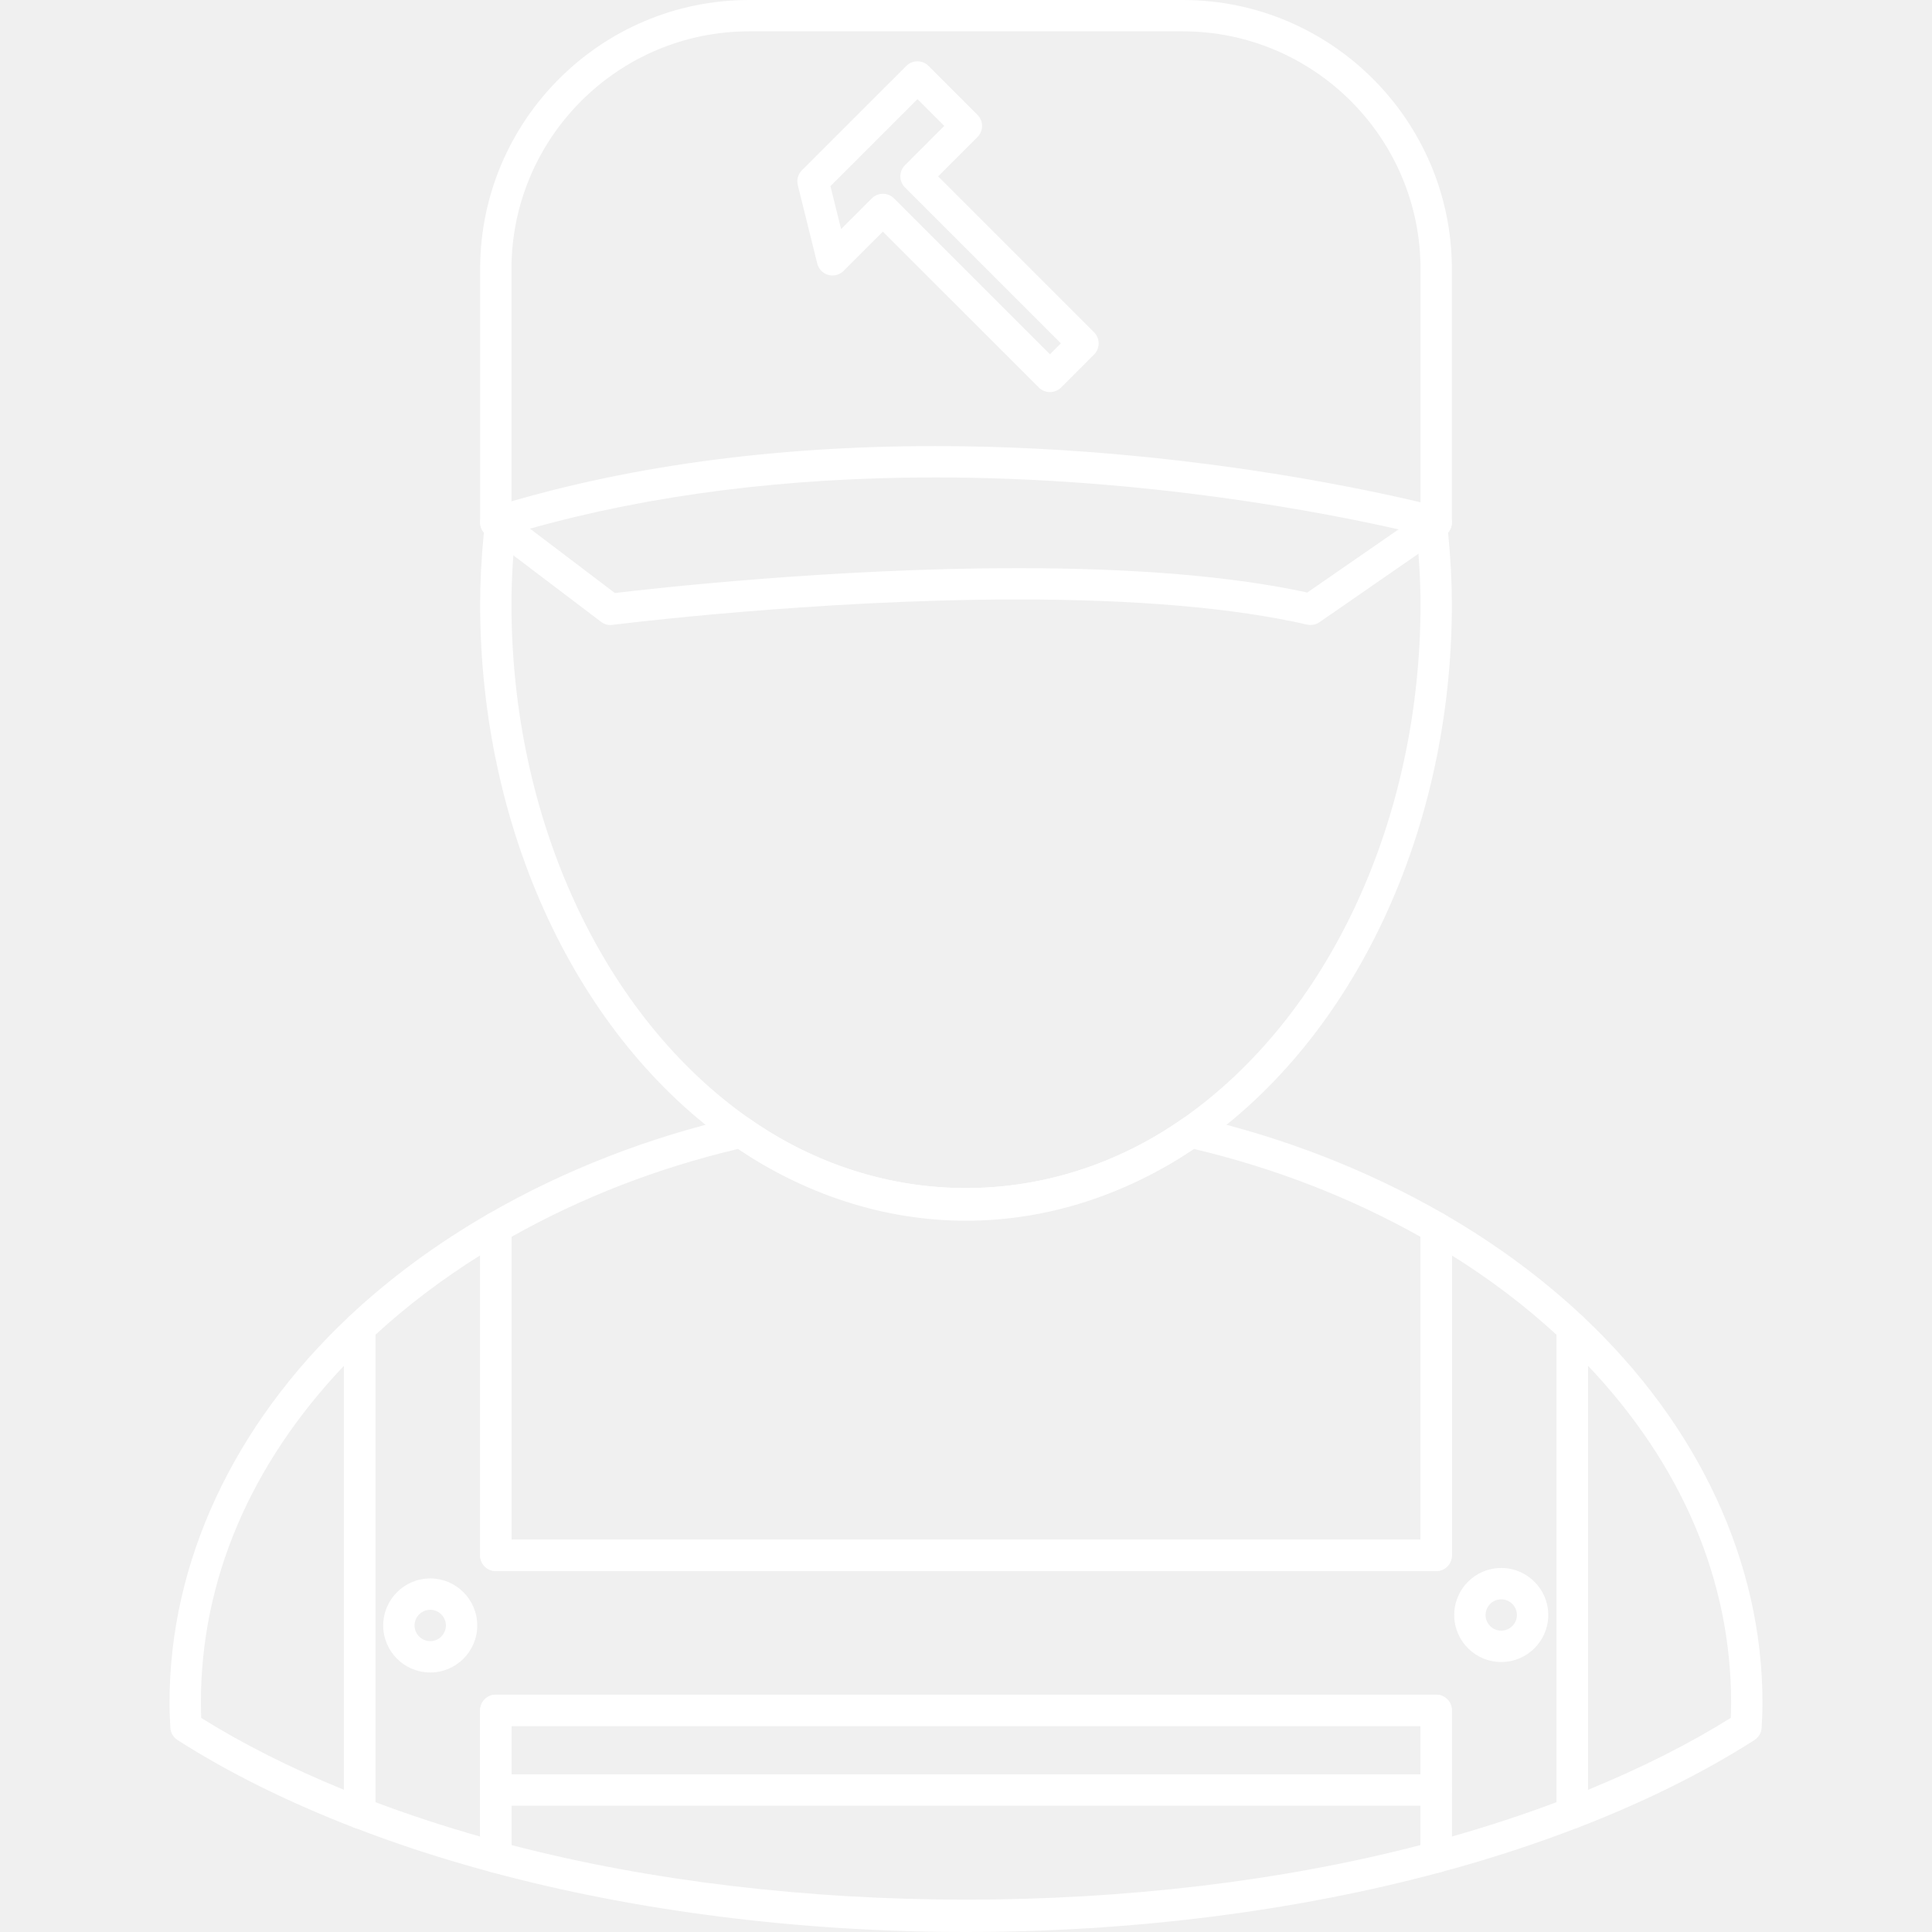
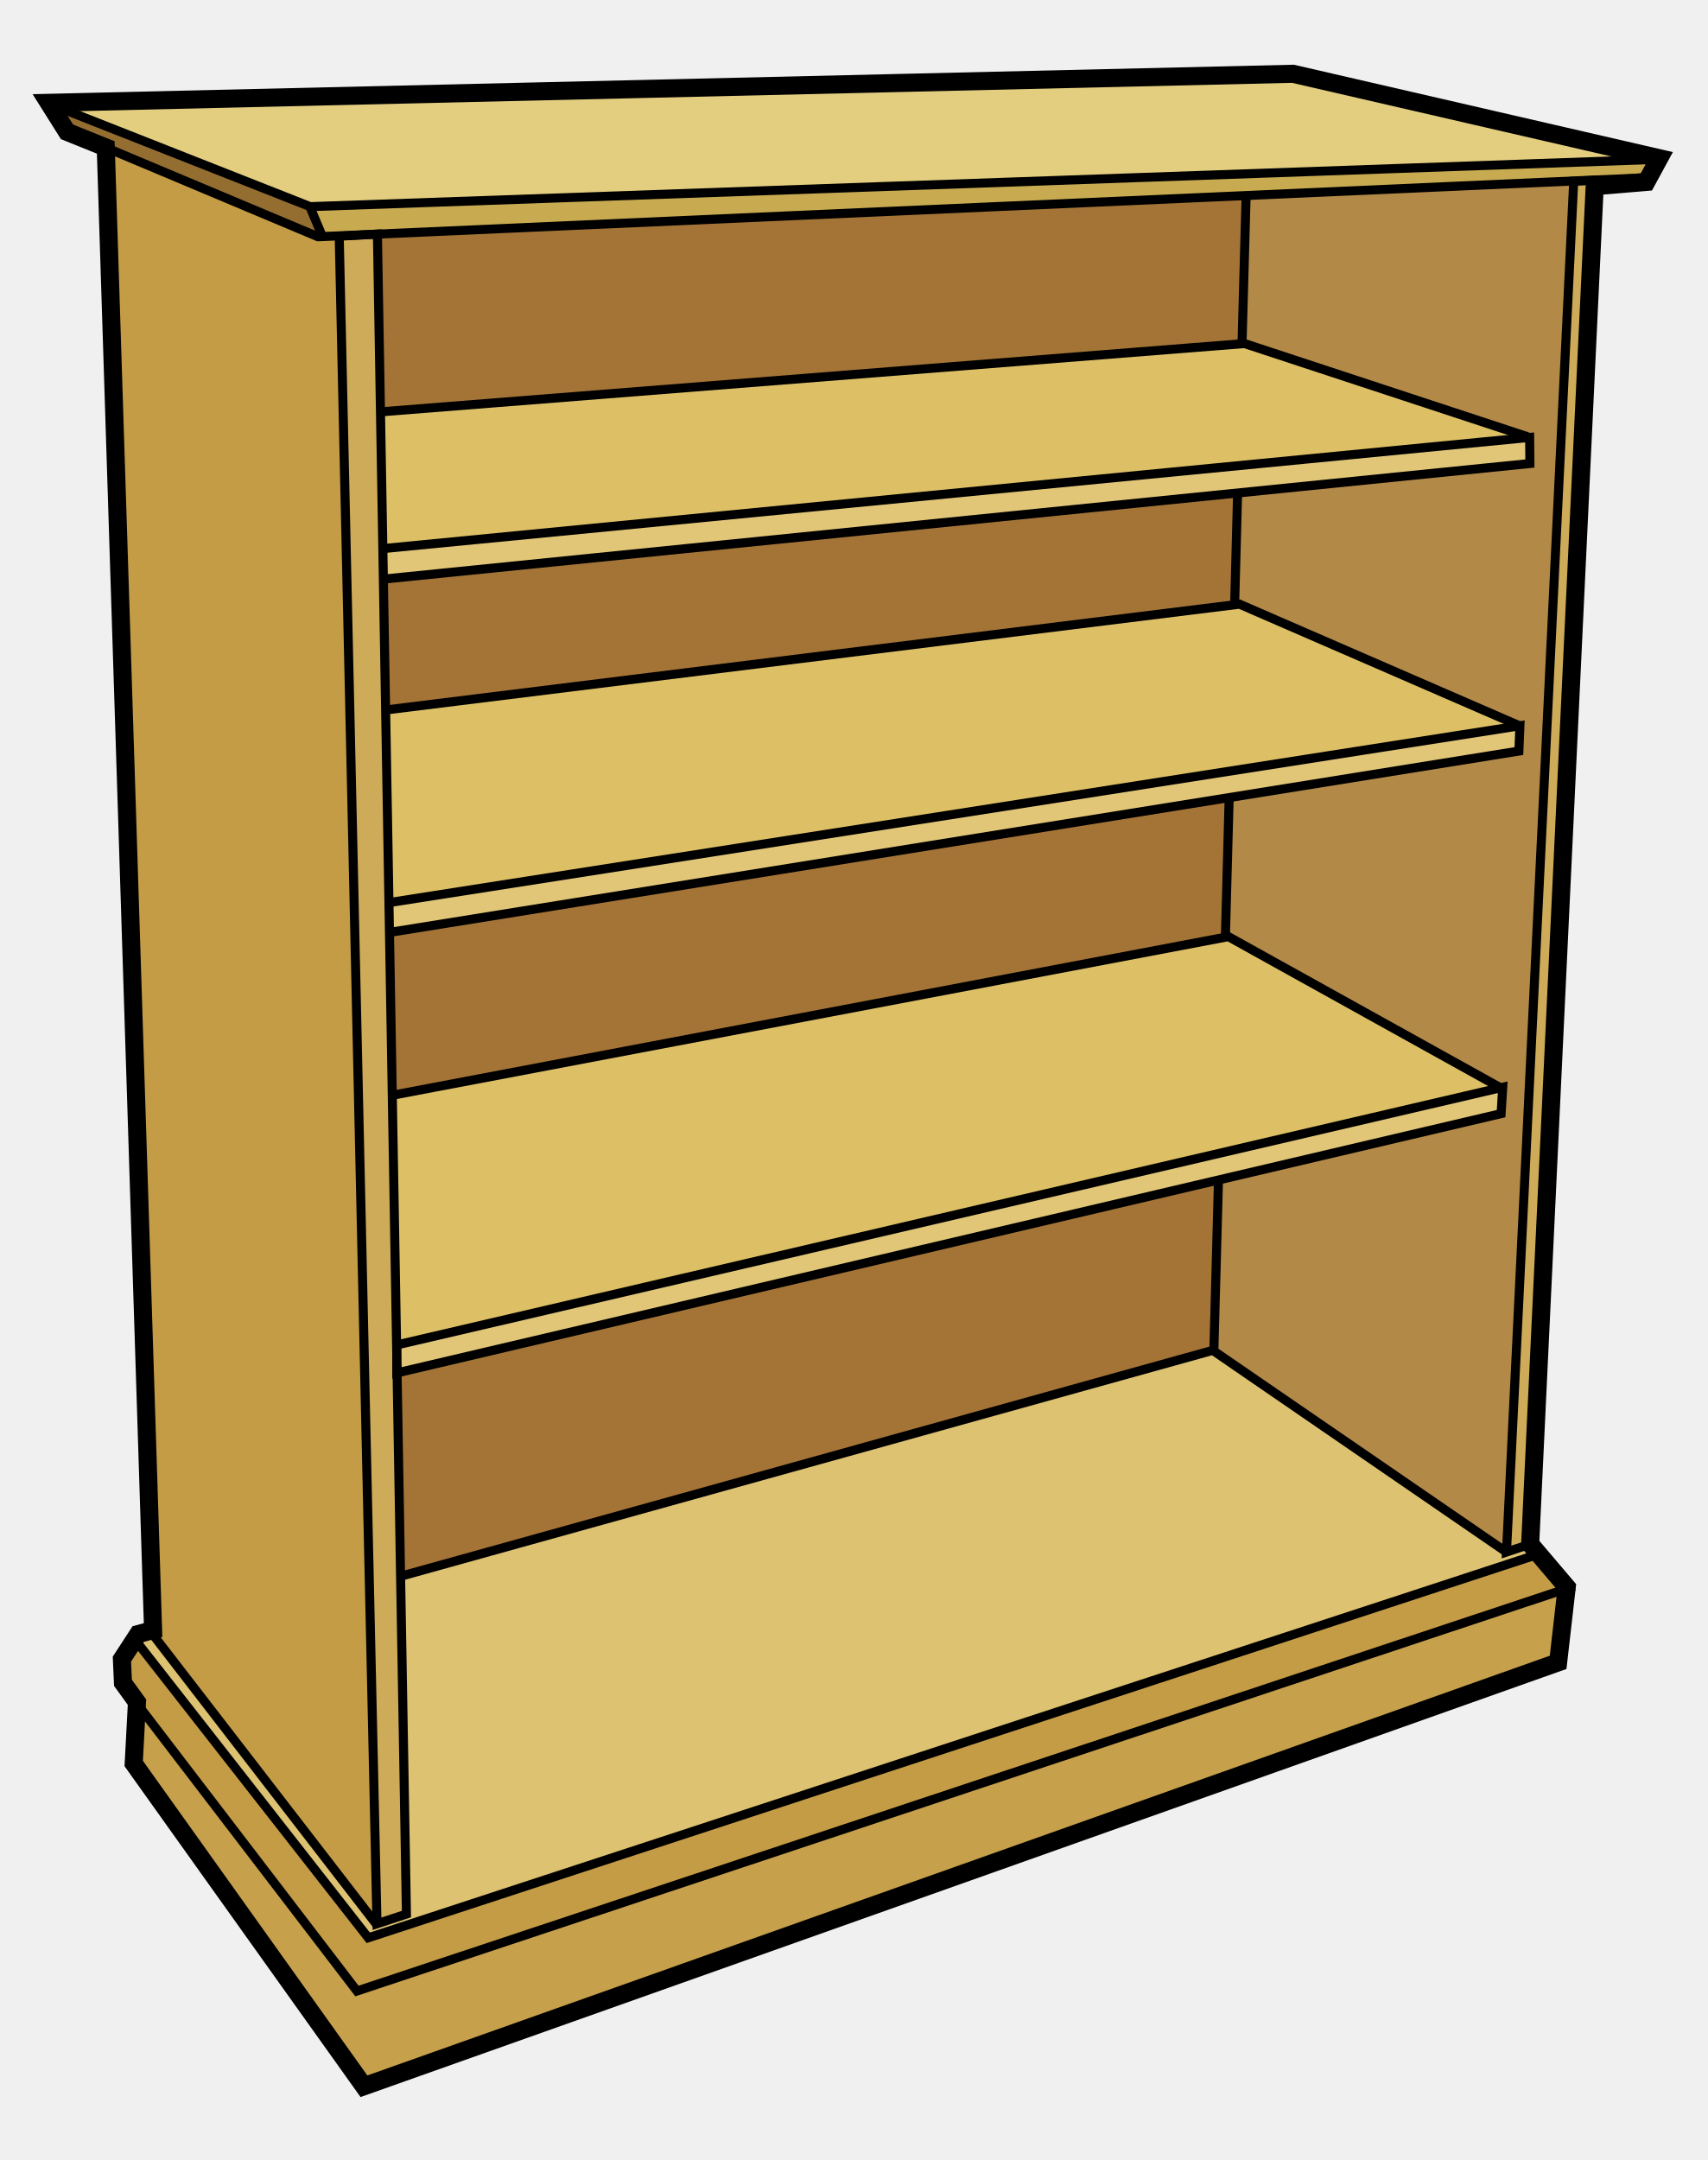
- <svg xmlns="http://www.w3.org/2000/svg" fill="#ffffff" version="1.1" id="Capa_1" width="800px" height="800px" viewBox="0 0 215.986 215.986" xml:space="preserve">
-   <g>
-     <g>
-       <path d="M146.51,69.872c-0.13,0-0.26-0.014-0.387-0.046c-8.142-1.864-19.03-2.81-32.356-2.81c-22.805,0-45.072,2.813-45.296,2.842    c-0.455,0.07-0.914-0.063-1.278-0.344l-12.819-9.717c-0.521-0.396-0.782-1.054-0.666-1.699c0.117-0.645,0.579-1.174,1.205-1.371    c14.673-4.551,31.371-6.858,49.632-6.858c31.021,0,56.226,6.774,56.479,6.841c0.66,0.178,1.149,0.722,1.263,1.395    c0.116,0.669-0.171,1.349-0.732,1.735l-14.045,9.717C147.215,69.768,146.865,69.872,146.51,69.872z M59.251,59.101l9.49,7.197    c4.016-0.483,24.295-2.782,45.025-2.782c13.188,0,24.075,0.918,32.38,2.726l10.205-7.06c-8.056-1.833-28.219-5.807-51.811-5.807    C87.991,53.374,72.774,55.302,59.251,59.101z" />
-     </g>
-     <g>
-       <path d="M117.373,43.834c-0.448,0-0.896-0.171-1.238-0.51L98.699,25.894l-4.394,4.391c-0.445,0.445-1.104,0.623-1.706,0.448    c-0.611-0.167-1.08-0.655-1.233-1.265l-2.177-8.774c-0.147-0.597,0.027-1.227,0.462-1.661l11.673-11.666    c0.685-0.683,1.795-0.683,2.478,0l5.474,5.474c0.683,0.683,0.683,1.793,0,2.478l-4.398,4.397l17.434,17.434    c0.681,0.683,0.681,1.795,0,2.478l-3.699,3.701C118.27,43.663,117.822,43.834,117.373,43.834z M98.702,21.664    c0.448,0,0.898,0.171,1.241,0.512l17.434,17.429l1.222-1.222l-17.433-17.435c-0.683-0.683-0.683-1.795,0-2.478l4.397-4.397    l-2.993-2.993l-9.731,9.728l1.191,4.801l3.438-3.434C97.806,21.832,98.254,21.664,98.702,21.664z" />
-     </g>
-     <g>
-       <path d="M107.992,136.469c-9.135,0-18.168-2.93-26.12-8.474c-17.393-12.114-28.195-35.272-28.195-60.443    c0-2.469,0.132-5.043,0.416-8.013c-0.259-0.31-0.416-0.702-0.416-1.136V30.077C53.677,13.495,67.167,0,83.749,0h48.477    c16.591,0,30.084,13.495,30.084,30.077v28.325c0,0.435-0.16,0.833-0.421,1.14c0.288,2.974,0.421,5.547,0.421,8.01    c0,25.168-10.804,48.329-28.195,60.443C126.154,133.539,117.127,136.469,107.992,136.469z M57.179,57.138    c0.033,0.031,0.063,0.063,0.093,0.094c0.332,0.368,0.489,0.862,0.438,1.355c-0.365,3.417-0.531,6.266-0.531,8.968    c0,24.041,10.231,46.102,26.696,57.573c14.715,10.256,33.491,10.263,48.234,0c16.468-11.472,26.696-33.529,26.696-57.573    c0-2.695-0.175-5.542-0.537-8.962c-0.055-0.498,0.105-0.989,0.438-1.36c0.034-0.034,0.068-0.07,0.1-0.101V30.077    c0-14.655-11.923-26.573-26.58-26.573H83.749c-14.65,0-26.57,11.918-26.57,26.573V57.138z" />
-     </g>
-     <g>
-       <path d="M107.992,215.986c-18.471,0-36.802-2.307-53.02-6.674c-0.767-0.208-1.297-0.903-1.297-1.69V191.21    c0-0.969,0.785-1.753,1.752-1.753h105.13c0.969,0,1.752,0.784,1.752,1.753v16.412c0,0.794-0.53,1.485-1.297,1.69    C144.785,213.68,126.456,215.986,107.992,215.986z M57.179,206.267c31.2,8.132,70.406,8.139,101.626,0v-13.312H57.181    C57.181,192.955,57.181,206.267,57.179,206.267z" />
-     </g>
-     <g>
-       <path d="M40.212,204.43c-0.214,0-0.428-0.038-0.635-0.113c-7.44-2.882-14.079-6.174-19.732-9.794    c-0.479-0.305-0.778-0.821-0.802-1.387c-0.05-0.934-0.091-1.864-0.091-2.803c0-15.659,7.123-30.983,20.062-43.146    c0.512-0.479,1.258-0.605,1.896-0.332c0.643,0.277,1.057,0.911,1.057,1.609v54.213c0,0.579-0.284,1.119-0.763,1.444    C40.911,204.33,40.563,204.43,40.212,204.43z M22.501,192.059c4.671,2.915,10.027,5.615,15.962,8.035v-47.418    c-10.489,11.047-16.003,23.989-16.003,37.651C22.457,190.908,22.474,191.483,22.501,192.059z" />
-     </g>
-     <g>
-       <path d="M160.558,175.636H55.429c-0.968,0-1.752-0.784-1.752-1.753v-36.634c0-0.63,0.335-1.205,0.876-1.52    c8.547-4.932,17.944-8.59,27.932-10.876c0.491-0.109,0.986-0.007,1.391,0.271c14.715,10.256,33.491,10.264,48.234,0    c0.41-0.277,0.91-0.38,1.39-0.271c9.985,2.286,19.38,5.944,27.935,10.876c0.537,0.318,0.876,0.896,0.876,1.522v36.635    C162.31,174.852,161.526,175.636,160.558,175.636z M57.179,172.131h101.626v-33.862c-7.799-4.387-16.317-7.686-25.341-9.828    c-15.605,10.513-35.365,10.506-50.941,0c-9.028,2.135-17.547,5.441-25.339,9.828v33.862H57.179z" />
-     </g>
-     <g>
-       <path d="M175.77,204.43c-0.35,0-0.695-0.1-0.989-0.309c-0.479-0.325-0.763-0.865-0.763-1.444v-54.213    c0-0.698,0.414-1.332,1.057-1.609c0.641-0.273,1.387-0.146,1.896,0.332c12.936,12.17,20.063,27.487,20.063,43.146    c0,0.941-0.041,1.876-0.092,2.811c-0.031,0.564-0.332,1.077-0.805,1.382c-5.653,3.621-12.292,6.916-19.731,9.791    C176.197,204.392,175.981,204.43,175.77,204.43z M177.521,152.676v47.418c5.934-2.423,11.293-5.127,15.968-8.042    c0.021-0.575,0.041-1.15,0.041-1.725C193.523,176.669,188.01,163.729,177.521,152.676z" />
-     </g>
-     <g>
-       <path d="M160.558,209.371c-0.38,0-0.756-0.123-1.064-0.366c-0.438-0.332-0.688-0.842-0.688-1.386v-14.664H57.181v14.664    c0,0.544-0.253,1.058-0.685,1.386c-0.435,0.339-0.987,0.451-1.524,0.301c-5.39-1.443-10.573-3.131-15.395-5    c-0.672-0.256-1.118-0.91-1.118-1.632v-54.21c0-0.483,0.2-0.948,0.551-1.277c4.562-4.291,9.791-8.138,15.542-11.457    c0.539-0.308,1.211-0.314,1.752,0c0.539,0.314,0.876,0.89,0.876,1.52v34.882h101.625v-34.882c0-0.63,0.335-1.205,0.876-1.52    c0.537-0.314,1.211-0.314,1.752,0c5.756,3.319,10.982,7.176,15.537,11.457c0.353,0.336,0.551,0.794,0.551,1.277v54.213    c0,0.723-0.445,1.373-1.115,1.633c-4.836,1.872-10.014,3.559-15.394,5.003C160.862,209.351,160.708,209.371,160.558,209.371z     M41.964,201.473c3.718,1.399,7.647,2.689,11.711,3.843V191.21c0-0.969,0.785-1.753,1.752-1.753h105.13    c0.969,0,1.752,0.784,1.752,1.753v14.105c4.056-1.153,7.984-2.443,11.708-3.847v-52.242c-3.515-3.237-7.44-6.215-11.708-8.881    v33.537c0,0.969-0.783,1.753-1.752,1.753H55.429c-0.968,0-1.752-0.784-1.752-1.753v-33.54c-4.266,2.669-8.191,5.643-11.712,8.884    V201.473z" />
-     </g>
-     <g>
-       <path d="M48.097,186.973c-2.899,0-5.257-2.354-5.257-5.256c0-2.896,2.358-5.257,5.257-5.257c2.898,0,5.256,2.361,5.256,5.257    C53.354,184.618,50.999,186.973,48.097,186.973z M48.097,179.964c-0.963,0-1.752,0.791-1.752,1.753    c0,0.965,0.789,1.752,1.752,1.752s1.752-0.787,1.752-1.752C49.849,180.755,49.063,179.964,48.097,179.964z" />
-     </g>
-     <g>
-       <path d="M167.83,185.803c-2.902,0-5.257-2.354-5.257-5.257c0-2.895,2.354-5.256,5.257-5.256c2.895,0,5.256,2.361,5.256,5.256    C173.086,183.448,170.731,185.803,167.83,185.803z M167.83,178.794c-0.965,0-1.752,0.791-1.752,1.752    c0,0.965,0.787,1.752,1.752,1.752c0.961,0,1.752-0.787,1.752-1.752C169.582,179.585,168.795,178.794,167.83,178.794z" />
-     </g>
-     <g>
-       <path d="M160.558,201.866H55.429c-0.968,0-1.752-0.787-1.752-1.752c0-0.969,0.784-1.752,1.752-1.752h105.129    c0.969,0,1.752,0.783,1.752,1.752C162.31,201.079,161.526,201.866,160.558,201.866z" />
+ <svg xmlns="http://www.w3.org/2000/svg" id="svg4624" viewBox="0 0 567 717" version="1.0">
+   <g id="layer1" transform="translate(37.786 -202.43)">
+     <g id="g2652" transform="translate(-51.783 -10.595)">
+       <g id="g2630" transform="translate(688.57 -57.143)">
+         <path id="path3407" style="fill-rule:evenodd;fill:#c49c45" d="m-166.19 786.78c-0.07 0-0.15-0.01-0.22 0.03-46.68 15.14-93.3 30.52-139.94 45.78-0.21 0.14-0.33 0.31-0.44 0.5-0.86-0.44-2.24 0.5-3.15 0.66-80.93 26.57-161.87 53.08-242.85 79.53-25.24-32.25-50.48-64.5-75.71-96.75-0.51-0.44-0.87-0.5-1.44-0.16-1.3 1.7-2.58 3.54-3.53 5.44 0.09 2.34-0.04 4.79 0.4 7.09 1.46 2.17 3.25 4.2 4.5 6.44 0 1.55-0.1 3.22 1.22 4.31 23.18 30.22 46.19 60.57 69.6 90.6 0.54 1.03 1.64 1.69 2.75 1 82.76-27.36 165.46-54.98 248.18-82.47 0.27-0.18 0.42-0.41 0.53-0.66 0.87 0.5 2.3-0.44 3.25-0.62 48.71-16.14 97.38-32.4 146.07-48.6 1.55-0.88-0.15-2.29-0.85-3.12-2.61-2.96-4.96-6.16-7.81-8.88-0.14 0.01-0.35-0.12-0.56-0.12z" />
+         <path id="path3409" style="fill-rule:evenodd;fill:#c49c45" d="m-637.79 320.28c-0.33 0-0.54 0.13-0.84 0.43-0.29 3.21 0.13 6.52 0.13 9.75 1.53 48.91 3.09 97.82 4.71 146.72 0.08 0.26 0.2 0.45 0.35 0.6-0.69 0.74-0.12 2.3-0.25 3.25 2.06 66.19 4.14 132.4 6.34 198.59-0.08 0.55 0.08 1.04 0.38 1.41-0.69 1.51-0.05 3.33-0.19 4.97 1.31 42.19 2.67 84.4 4 126.59-1.34 1.07 0.29 2.53 0.87 3.53 11.96 15.99 24.31 31.69 36.47 47.53 10.99 14.12 21.75 28.42 32.94 42.38 0.68 0.78 1.58 2.96 2.78 2.01 0.73-1.29 0.21-3.5 0.38-4.92-1.62-73.82-3.27-147.62-5-221.44-0.07-0.23-0.19-0.42-0.32-0.56 0.64-0.78 0.11-2.33 0.25-3.31-1.41-65.43-2.83-130.86-4.37-196.28-0.24-1.26 0.27-2.87-0.44-3.94 0.34-0.32 0.51-0.81 0.35-1.38-0.94-42.23-1.87-84.45-2.91-126.68-0.39-1.62-2.39-0.8-3.56-0.94-1.94 0.03-3.96 0.52-5.69-0.63-21.99-9.21-43.96-18.53-66-27.62-0.14-0.03-0.26-0.06-0.38-0.06z" />
+         <path id="path3411" style="fill-rule:evenodd;fill:#e3ce80" d="m-246.1 296.18c-4.35 0.09-8.68 0.19-13.03 0.28-6.17 0.21-12.43 0.11-18.56 0.63-0.09 0.04-0.15 0.07-0.22 0.12-0.61-0.5-1.8-0.18-2.56-0.25-124.03 2.88-248.07 5.78-372.1 8.75-1.31 0.13-1.11 1.95 0.07 2.1 25.44 10.13 50.91 20.26 76.46 30.09 2.1 0.7 4.15 1.94 6.44 1.5 96.25-3.28 192.48-6.64 288.72-10.09 0.84-0.06 2.17 0.07 2.88-0.44 0.8 0.68 2.42 0.07 3.43 0.22 46.72-1.62 93.45-3.23 140.16-4.94 0.55-0.14 2.45-0.35 2.44-0.75 0-0.6-2.23-1.44-2.97-1.4-16.29-4.1-32.74-7.7-49.1-11.54-20.69-4.75-41.36-9.57-62.06-14.28z" />
+         <path id="path3413" style="fill-rule:evenodd;fill:#c8ab50" d="m-128.5 323.34c-96.7 3.24-193.38 6.63-290.07 10-13.56 0.48-27.13 0.95-40.68 1.47-0.21 0.05-0.37 0.12-0.5 0.22-0.63-0.57-1.87-0.09-2.63-0.16-36.28 1.38-72.56 2.53-108.84 3.91-1.65 0.38-0.63 2.12-0.25 3.09 1.05 2.4 1.87 4.97 3.22 7.19 1.46 0.64 3.3 0.06 4.9 0.15 33.96-1.47 67.93-2.9 101.88-4.53 0.57 0.11 1.12-0.02 1.53-0.31 1.4 0.69 3.13-0.04 4.65 0.09 108.13-4.87 216.26-9.52 324.38-14.46 2.25 0.07 2.78-2.57 3.75-4.07 0.81-0.83 0.89-2.62-0.63-2.56-0.23-0.04-0.47-0.05-0.71-0.03z" />
+         <path id="path3415" style="fill-rule:evenodd;fill:#946d31" d="m-654.97 306.5c-1.47 0.96 0.24 2.42 0.71 3.46 1.14 1.57 1.8 3.82 3.97 4.19l11.4 4.56c-0.25 1.47 0.85 2.3 2.14 2.59 22.38 9.4 44.73 18.91 67.16 28.19 1.31 0.45 1.95-1.31 1.16-2.24-1.2-2.71-2.18-5.54-3.61-8.14-2.19-1.34-4.78-1.99-7.14-3.06-25.01-9.92-50.01-19.87-75.1-29.58-0.23 0.01-0.46 0.02-0.69 0.03z" />
+         <path id="path3417" style="fill-rule:evenodd;fill:#ceab58" d="m-551 348c-0.22 0-0.42 0.02-0.63 0.03-3.53 0.19-7.1 0.17-10.59 0.68-1.11 1.05-0.3 2.8-0.5 4.16 1.22 61.1 2.71 122.21 3.93 183.31 0.07 0.3 0.19 0.5 0.35 0.66-0.54 1.44 0.03 3.16-0.13 4.69 1.22 54.67 2.48 109.35 3.6 164.03-0.17 0.65 0.03 1.1 0.4 1.4-0.68 0.96-0.02 2.52-0.22 3.66 1.08 48.94 2.19 97.9 3.29 146.84 0.07 0.28 0.21 0.48 0.37 0.63-0.58 1.49-0.06 3.23-0.22 4.81 0.32 14.99 0.51 29.99 1.03 44.97 0.09 1.27 1.55 1.66 2.5 1 2.56-0.96 5.32-1.56 7.75-2.75 0.75-1.2 0.07-2.89 0.22-4.28-0.38-14.48-0.4-28.96-0.84-43.44-0.06-0.19-0.13-0.34-0.22-0.47 0.6-1.48 0.05-3.25 0.22-4.84-0.82-48.57-1.69-97.15-2.53-145.72-0.07-0.26-0.2-0.44-0.35-0.59 0.59-0.91 0.06-2.36 0.22-3.44-0.86-54.73-1.79-109.49-2.81-164.22-0.03-0.72 0.02-1.8-0.38-2.44 0.66-0.91 0.11-2.4 0.29-3.5-0.62-40.17-1.41-80.35-2.07-120.53-0.15-1.77 0.14-3.68-0.56-5.31 0.84-1.8 0.2-3.95 0.38-5.88-0.31-17.53-0.58-35.06-1.04-52.59-0.2-0.79-0.82-0.89-1.46-0.87z" />
+         <path id="path3419" style="fill-rule:evenodd;fill:#b28947" d="m-154.07 330.43c-0.24 0.01-0.47 0.02-0.68 0.03-35.31 1.51-70.62 3.08-105.91 4.82-1.95 1.26-0.63 4.36-1.16 6.37-0.3 14-1 28.04-1.15 42.03 0.56 2.37 3.94 1.73 5.65 2.82 29.85 9.7 59.67 19.45 89.44 29.37 0.23 2.76 0.38 5.52 0.56 8.28-32.05 3.25-64.11 6.41-96.15 9.75-1.92 1.21-0.65 4.21-1.16 6.16-0.18 10.01-1 20.07-0.56 30.06 0.79 2.14 3.83 1.82 5.47 3.06 29.7 12.67 59.28 25.65 88.9 38.5-0.12 2.61-0.12 5.25-0.4 7.85-31.7 5.41-63.62 10.08-95.28 15.68-1.54 1.78-0.44 4.69-0.94 6.88-0.47 12.79-0.93 25.58-1.06 38.37 1.84 2.42 5.42 3.25 7.93 5.04 27.95 15.45 55.93 31.25 83.94 46.31-0.01 2.74-0.28 5.48-0.5 8.22-30.92 7.33-62.01 14.45-92.91 21.9-1.59 1.76-0.48 4.72-0.96 6.94-0.44 12.82-0.91 25.64-1.1 38.47 0.16 0.22 0.36 0.41 0.56 0.56l-0.31 0.13c-0.5 3.55-0.56 7.44-0.25 11 5.6 4.53 12 8.36 17.91 12.62 25.94 17.8 51.79 35.72 77.87 53.31 2.59 0.18 1.28-3.52 1.78-5.15 1.19-23.7 2.64-47.38 3.38-71.1-0.12-0.16-0.26-0.31-0.41-0.43 1.81-1.21 0.42-4.27 1-6.22 5.92-123.53 12.13-247.06 18.07-370.6-0.08-0.9-0.83-1.04-1.57-1.03z" />
+         <path id="path3421" style="fill-rule:evenodd;fill:#ddc272" d="m-407.25 756c-44.8 12.47-89.61 24.91-134.4 37.43-1.58 1.9-0.24 5.02-0.62 7.41 0.59 34.97 1.12 69.94 1.84 104.9-3.24 1.06-6.48 2.13-9.72 3.2-24.56-31.81-49.09-63.64-73.64-95.46-1.6-0.56-4.76 0.07-5.31 2.04 3.14 5.38 7.54 10.11 11.17 15.21 21.51 27.68 42.94 55.5 65.08 82.66 2.44 0.69 4.99-1.42 7.47-1.81 126.2-41.36 252.38-82.76 378.59-124.09 1.75-1.55-1.96-4.9-3.79-3.39-2.48 0.9-5.03 2.19-7-0.35-31.51-21.65-63.04-43.28-94.51-64.97-5.21 0.59-10.33 2.74-15.51 3.94-39.88 11.09-79.77 22.18-119.65 33.28z" />
+         <path id="path3423" style="fill-rule:evenodd;fill:#a47437" d="m-271.94 662.66c-72.16 16.36-144.14 33.54-216.19 50.38-18.22 4.27-36.43 8.54-54.65 12.82-1.73 1.91-0.23 5.24-0.65 7.71 0.33 19.73 0.67 39.47 1.04 59.2 1.29 2.17 4.37-0.36 6.4-0.43 87.76-24.36 175.5-48.79 263.19-73.38 1.69-1.57 0.5-4.42 1.02-6.48 0.46-16.35 1.15-32.73 1.06-49.08-0.28-0.49-0.62-0.86-1.22-0.74z" />
+         <path id="path3425" style="fill-rule:evenodd;fill:#ddc066" d="m-268.07 581.59c-89.79 16.68-179.51 33.76-269.21 50.93-2.47 0.77-5.38 0.52-7.58 1.89-0.31 13.08 0.28 26.28 0.4 39.4 0.35 14.18 0.33 28.46 0.77 42.58 1.77 1.32 4.51-0.57 6.63-0.65 119.15-27.65 238.26-55.43 357.32-83.46 2.5-1.33-0.84-2.77-2.06-3.43-28.4-15.95-56.83-31.9-85.57-47.23-0.24 0.03-0.47-0.13-0.7-0.03z" />
+         <path id="path3427" style="fill-rule:evenodd;fill:#ddc066" d="m-405.14 488.37c-47.1 5.86-94.2 11.64-141.29 17.56-1.88 1.5-0.35 4.67-0.79 6.84 0.32 18.87 0.63 37.74 1.07 56.6 1.03 2.07 3.84 0 5.58 0.24 122.36-19.18 244.73-38.33 367.11-57.38 2.36-1.82-1.81-2.72-3.06-3.4-28.9-12.75-57.91-25.27-86.88-37.88-24.61 2.74-49.22 6.05-73.84 9.01-22.63 2.81-45.27 5.61-67.9 8.41z" />
+         <path id="path3429" style="fill-rule:evenodd;fill:#ddc066" d="m-404.5 395.59c-47.84 3.83-95.74 7.45-143.55 11.38-1.89 1.78-0.55 4.96-0.9 7.26 0.43 12.32 0.13 24.7 0.99 36.99 0.58 2.76 4.18 0.81 6.01 1.07 123.54-11.9 247.08-23.85 370.6-35.98 2.37-1.45-1.06-2.62-2.36-2.84-29.48-9.79-58.98-19.58-88.53-29.11-47.42 3.74-94.84 7.49-142.26 11.23z" />
+         <path id="path3431" style="fill-rule:evenodd;fill:#a47437" d="m-263.05 335.37c-95.31 4.04-190.61 8.39-285.91 12.59-2.06 1.65-0.4 5.28-0.9 7.73 0.19 16.96 0.48 33.93 0.73 50.9 1.37 2.08 4.76 0.06 6.95 0.45 92.88-7.44 185.78-14.67 278.65-22.12 1.92-1.26 0.6-4.28 1.11-6.27 0.44-14.1 0.91-28.2 1.15-42.3-0.13-0.94-0.99-1.07-1.78-0.98z" />
+         <path id="path3433" style="fill-rule:evenodd;fill:#e1c678" d="m-169.58 415.8c-125.9 11.99-251.77 24.34-377.65 36.51-1.95 1.7-0.53 5.19-1.08 7.6-1.14 3.5 2.15 3.4 4.53 2.75 125.14-12.69 250.31-25.26 375.46-37.81 2.22-1.52 0.74-4.93 1.2-7.18 0.35-1.82-1.03-2.07-2.46-1.87z" />
+         <path id="path3435" style="fill-rule:evenodd;fill:#a47437" d="m-265.39 434.21c-93.78 9.15-187.51 18.81-281.28 28.14-1.99 1-0.75 3.97-1.19 5.76 0 12.6 0.07 25.3 0.73 37.82 1.8 1.2 4.56-0.36 6.75-0.25 91.32-11.4 182.68-22.49 273.99-34.03 2.33-1.28 1.13-4.77 1.63-6.92 0.27-9.85 0.55-19.69 0.63-29.54-0.11-0.67-0.6-1.02-1.26-0.98z" />
+         <path id="path3437" style="fill-rule:evenodd;fill:#e1c678" d="m-358.17 540.55c-62.33 9.75-124.66 19.49-186.99 29.24-1.82 1.18-0.52 3.92-0.95 5.72-0.03 1.62-0.44 5.25 2.24 4.54 124-20.03 248.17-39.81 372.16-59.87 1.87-1.28 0.81-4.25 1.42-6.19 1.19-3.87-3.31-2.3-5.42-1.98-60.82 9.51-121.64 19.03-182.46 28.54z" />
+         <path id="path3439" style="fill-rule:evenodd;fill:#a47437" d="m-268.35 535.53c-89.87 14.07-179.68 28.49-269.49 42.97-2.72 0.64-5.71 0.55-8.21 1.73-0.02 14.33 0.59 28.75 0.79 43.11 0.29 3.39-0.18 6.97 0.77 10.24 2.17 1.06 4.93-0.7 7.3-0.73 89.46-16.89 178.92-33.84 268.35-50.91 1.84-1.42 0.45-4.46 1.02-6.48 0.27-13.09 0.79-26.19 0.68-39.28-0.31-0.41-0.66-0.78-1.21-0.65z" />
+         <path id="path3441" style="fill-rule:evenodd;fill:#e1c678" d="m-177.53 631.61c-121.5 28.09-242.94 56.48-364.35 84.93-3.21 0.32-1.49 4.18-1.64 6.25-0.16 1.76 0.9 4.25 3.03 3.07 121.01-28.46 242.05-56.77 363.06-85.28 1.83-1.46 0.82-4.38 1.21-6.44-0.02-0.99 0.2-2.63-1.31-2.53z" />
+         <path id="path3443" style="fill-rule:evenodd;fill:#ceab58" d="m-151.32 330.25c-2.3 0.02-1.69 3.19-1.84 4.9-1.97 40.32-3.84 80.66-6 120.97 0.16 0.37 0.39 0.6 0.69 0.78-1.16 0.91-0.89 3.32-0.94 4.72-5.19 107.37-10.39 214.74-15.78 322.09-0.48 3.65 3.86 0.86 5.65 0.47 1.86-1.79 0.93-5.15 1.41-7.59 5.28-105.61 9.94-211.26 15.22-316.88 0.54-1.8 0.17-2.61-0.63-2.96 1.71-1.35 0.4-4.36 0.97-6.25 1.82-39.64 3.91-79.27 5.57-118.91-0.44-1.68-2.54-1.27-3.82-1.31-0.18-0.03-0.34-0.04-0.5-0.03z" />
+         <path id="path3660" style="fill-rule:evenodd;fill:#c6a04b" d="m-158.07 798.75c-131.77 43.6-263.36 87.78-395.26 130.97-2.15 0.95-4.22 1.58-5.21-1.16-22.7-29.43-45.05-59.17-67.98-88.4-2.38-1.05-2.06 2.49-2.28 3.88-0.17 3.91-0.71 7.88-0.44 11.75 25.01 35.06 50 70.12 75.01 105.17 2.36 0.88 4.91-1.45 7.34-1.85 129.03-45.85 258.12-91.5 387.07-137.56 1.68-1.79 0.91-4.89 1.6-7.16 0.49-4.99 1.4-9.98 1.44-14.99-0.12-0.55-0.85-0.7-1.29-0.65z" />
+       </g>
+       <g id="g4074" style="stroke:#000000;stroke-width:3;fill:none" transform="translate(-77.324 36.755)">
+         <path id="path4078" style="stroke:#000000;stroke-width:6;fill:none" d="m135.71 761.65l76.43 107.14 396.43-140.71 2.86-25-12.14-14.29 21.42-450.71 17.15-1.43 4.28-7.86-121.6-28.03-413.04 9.64 6.07 9.64 12.86 5.18 15.71 492.14-4.93 1.32-5.42 8.33 0.35 7.85 4.65 6.43-1.08 20.36z" />
+         <path id="path4080" style="stroke:#000000;stroke-width:3;fill:none" d="m113.39 219.77l83.49 35.09 442.05-19.64 3.21-6.07-447.85 15.71-86.08-33.93 5.18 8.84z" />
+         <path id="path4082" style="stroke:#000000;stroke-width:3;fill:none" d="m198.39 254.86l-4.28-10.18" />
+         <path id="path4084" style="stroke:#000000;stroke-width:3;fill:none" d="m131.79 735.22l78.03 101.96 402.14-133.75-9.46-11.42-388.93 127.5-77.14-98.58-5.36 6.61 0.72 7.68z" />
+         <path id="path4086" style="stroke:#000000;stroke-width:3;fill:none" d="m141.61 718.26l74.83 96.97" />
+         <path id="path4088" style="stroke:#000000;stroke-width:3;fill:none" d="m598.51 689.1l-7.08 2.36 22.32-455.04 7.14-0.31-22.38 452.99z" />
+         <path id="path4090" style="stroke:#000000;stroke-width:3;fill:none" d="m203.93 254.68l12.54 560.18 9.77-3.22-9.63-557.67-12.68 0.71z" />
+         <path id="path4092" style="stroke:#000000;stroke-width:3;fill:none" d="m591.24 691.35l-97.31-66.84-269.64 75" />
+         <path id="path4094" style="stroke:#000000;stroke-width:3;fill:none" d="m589.64 545.93l-366.6 86.08v-9.29l367.14-85.54-0.54 8.75z" />
+         <path id="path4096" style="stroke:#000000;stroke-width:3;fill:none" d="m589.46 537.36l-90.35-50.18-277.68 52.68" />
+         <path id="path4098" style="stroke:#000000;stroke-width:3;fill:none" d="m220.71 485.76l374.83-60.18 0.35-8.4-375.71 58.75" />
+         <path id="path4100" style="stroke:#000000;stroke-width:3;fill:none" d="m595.71 417.18l-92.91-40.36-283.34 35.11" />
+         <path id="path4102" style="stroke:#000000;stroke-width:3;fill:none" d="m218.7 368.49l380.5-38.36-0.09-8.66-381.25 36.96" />
+         <path id="path4104" style="stroke:#000000;stroke-width:3;fill:none" d="m598.57 321.29l-94.11-30.98-288.03 22.77" />
+         <path id="path4106" style="stroke:#000000;stroke-width:3;fill:none" d="m503.63 290.58l1.37-49.65m-3.82 136.41l0.99-37.43m-4.06 147.44l1.26-46.47m-5.08 183.63l1.53-56.59" />
+       </g>
    </g>
  </g>
</svg>
